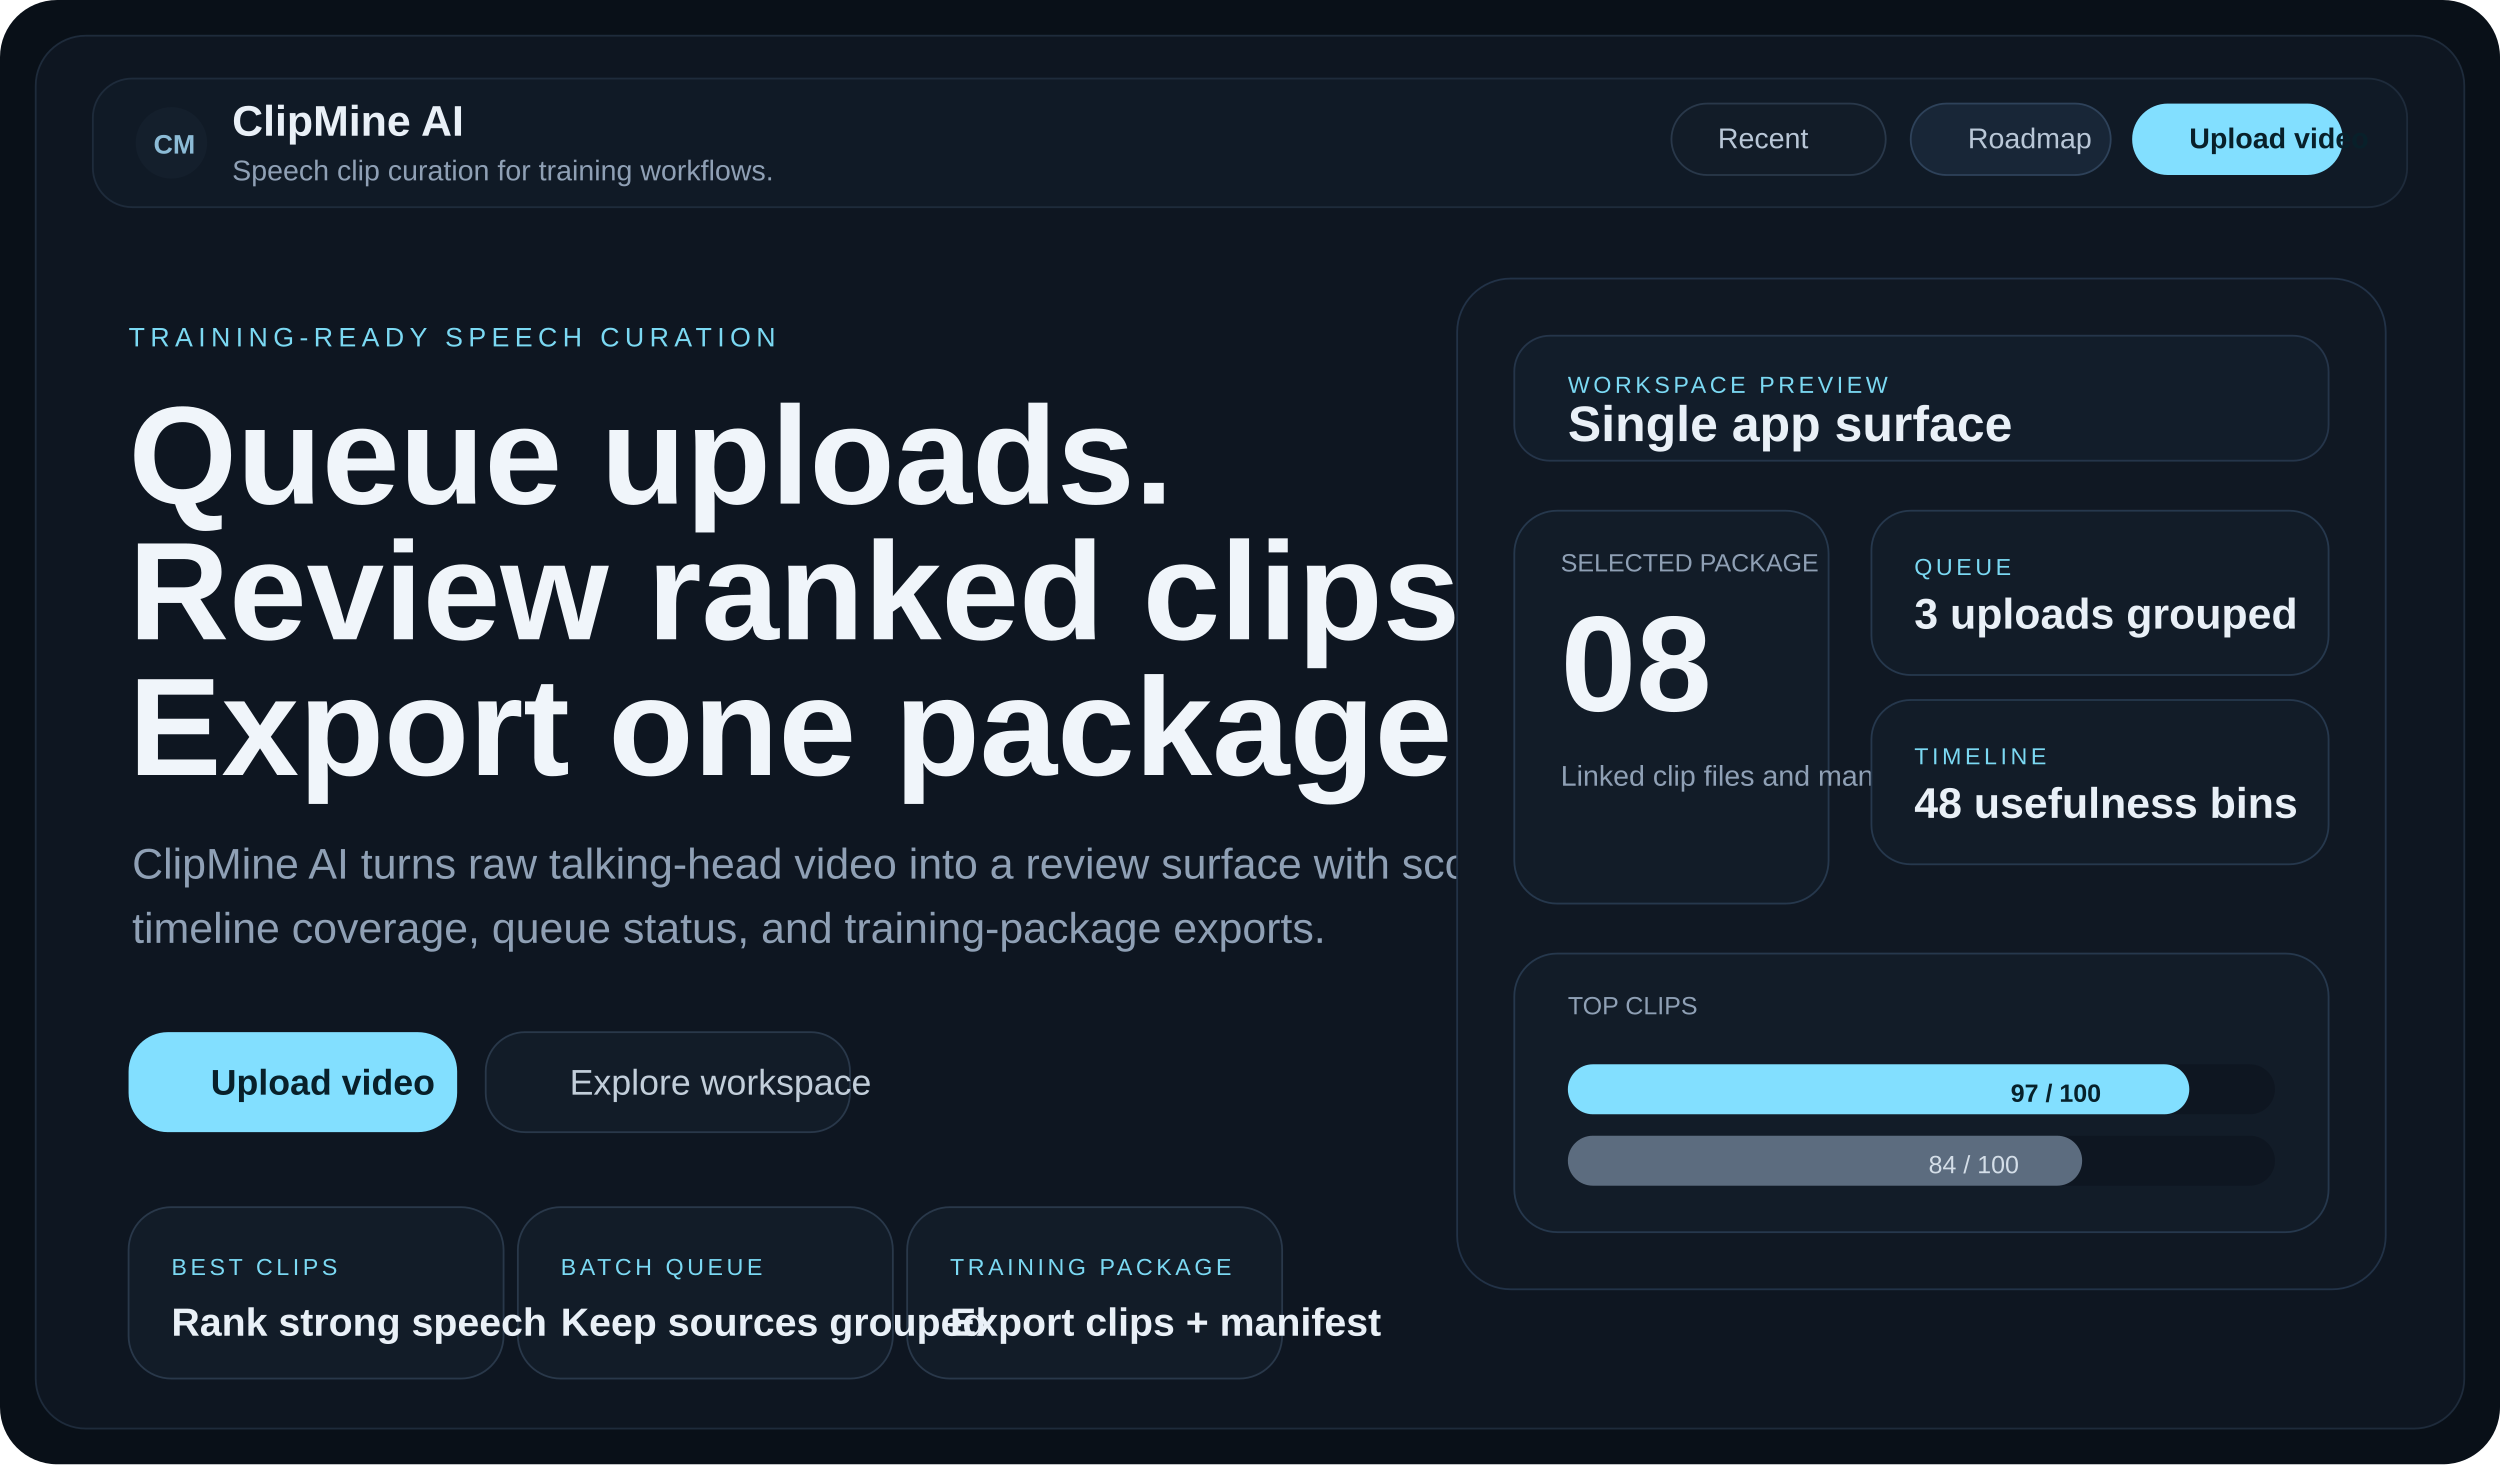
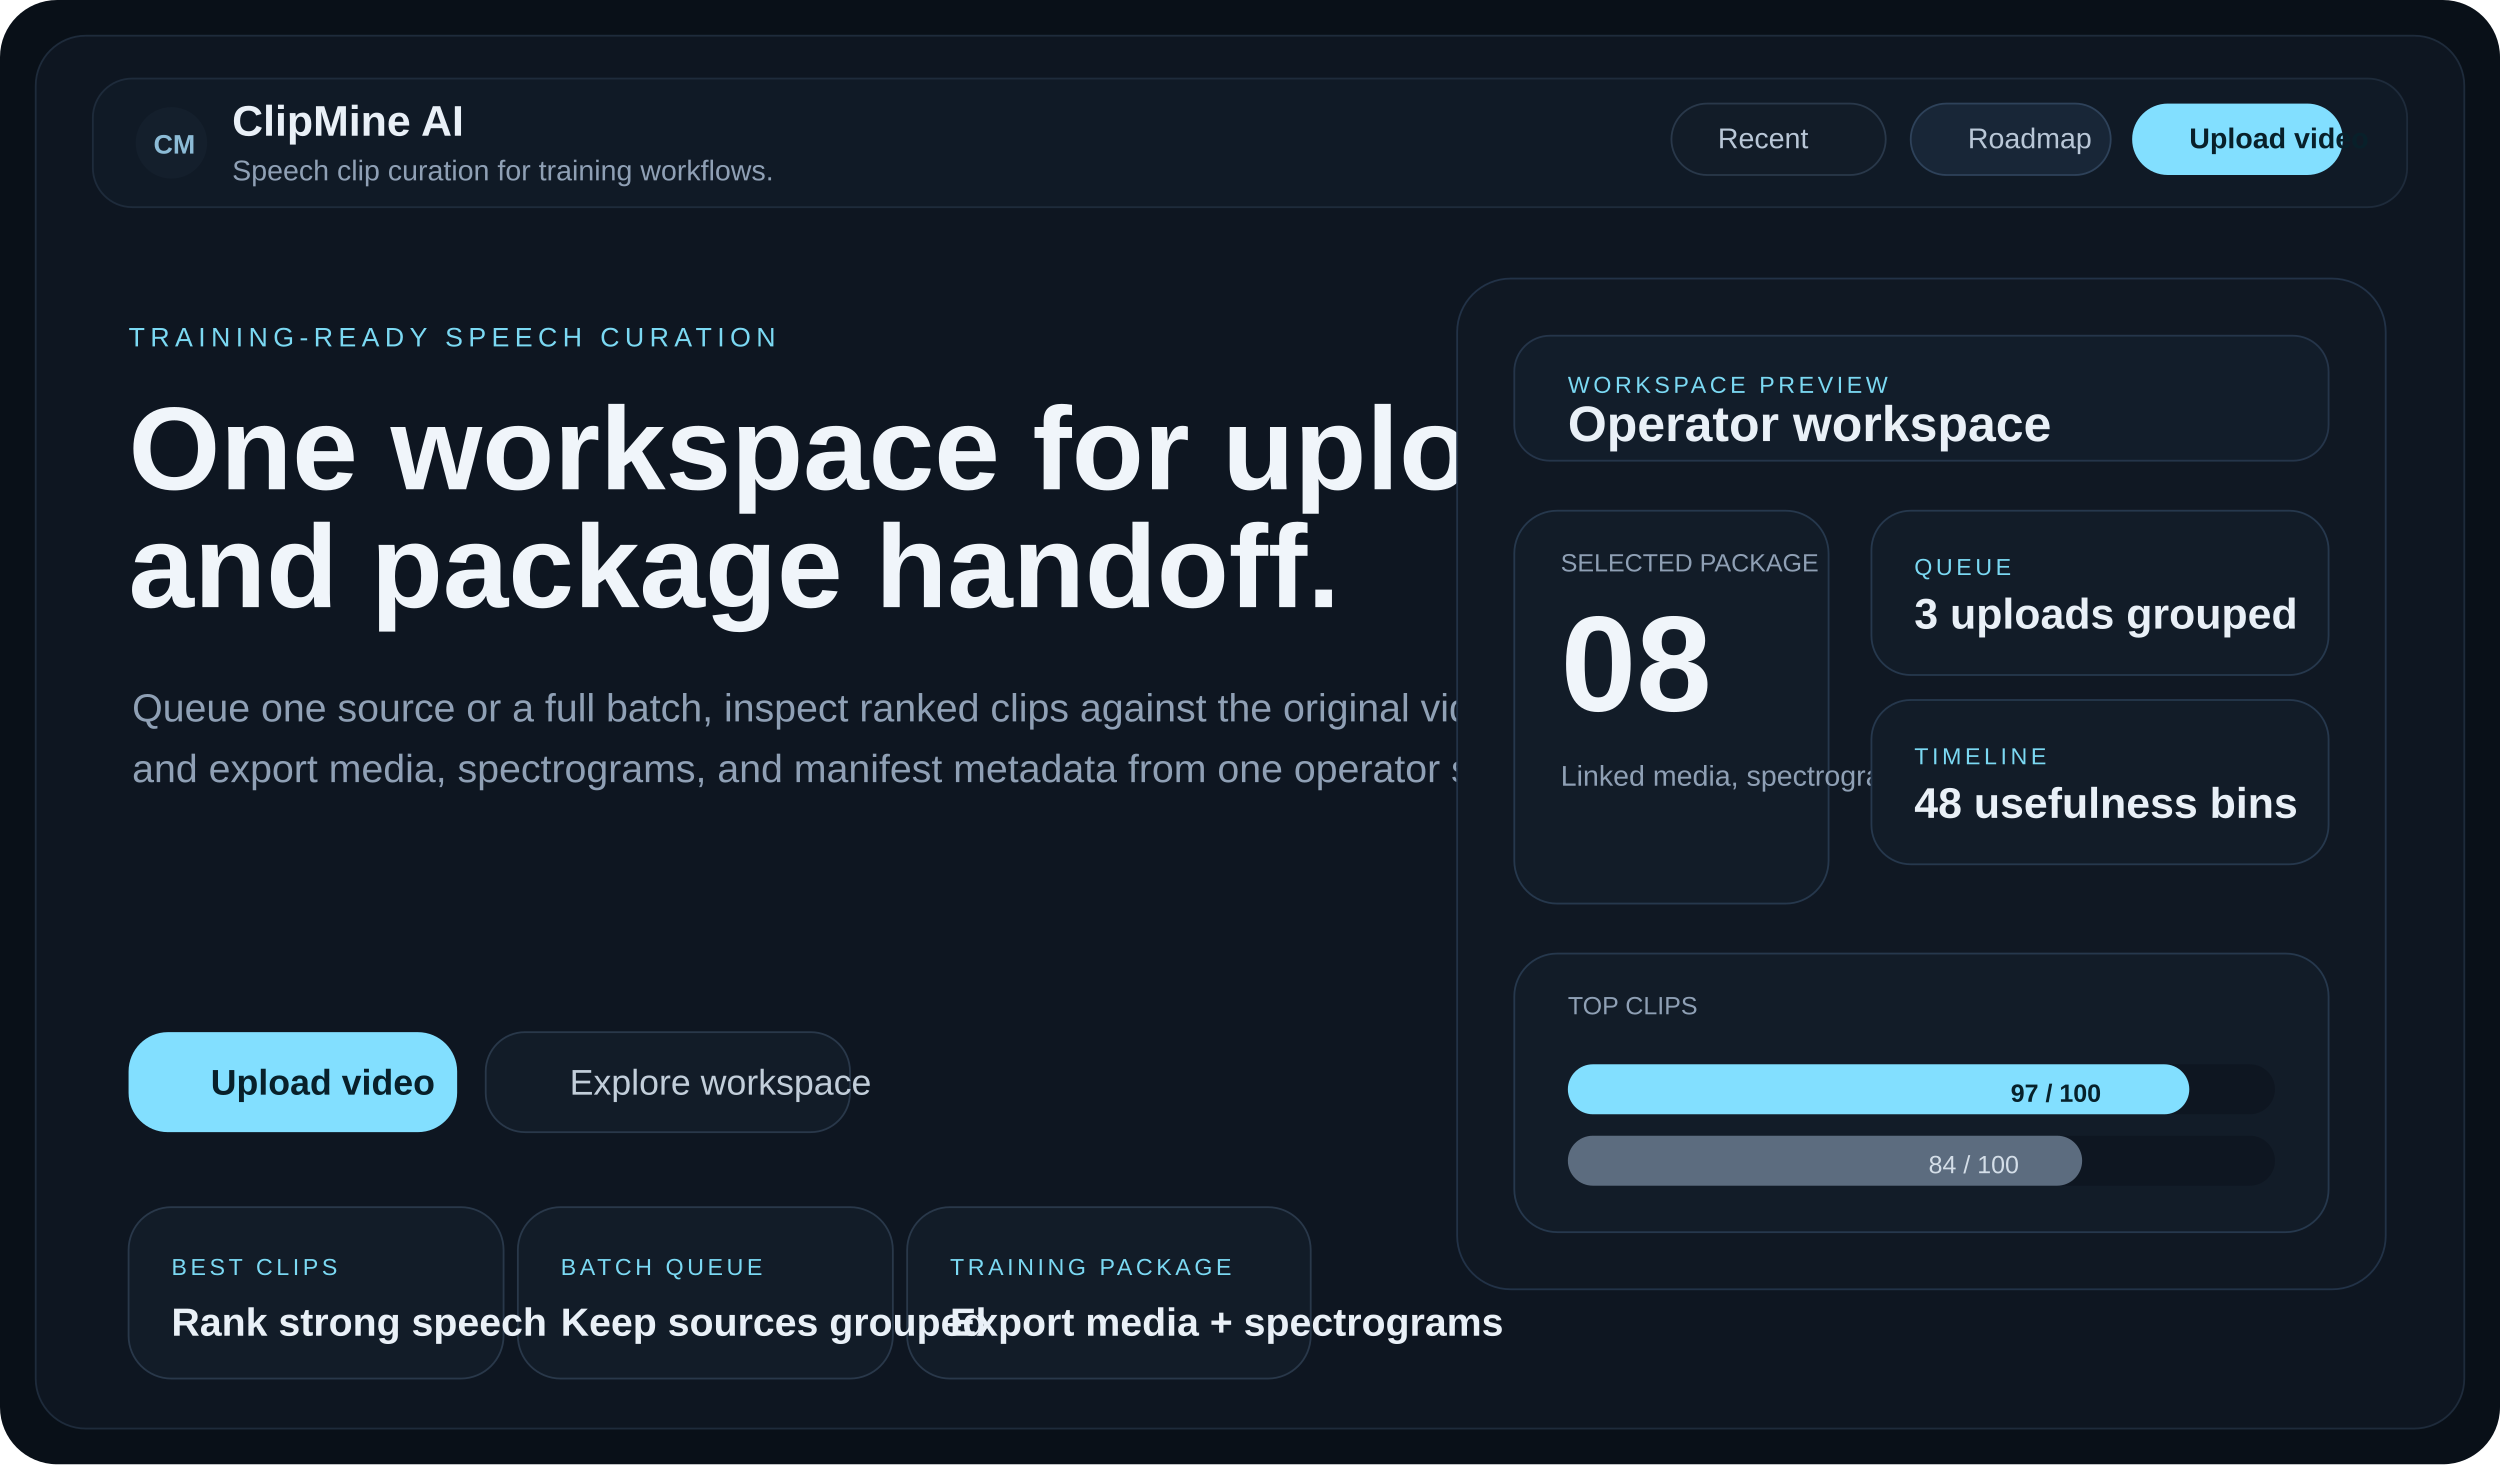
<svg xmlns="http://www.w3.org/2000/svg" width="1400" height="820" viewBox="0 0 1400 820" fill="none">
  <rect width="1400" height="820" rx="32" fill="#091018" />
  <rect x="20" y="20" width="1360" height="780" rx="28" fill="#0E1621" stroke="#1E2B3B" />
  <rect x="52" y="44" width="1296" height="72" rx="22" fill="#101A26" stroke="#1E2B3B" />
  <circle cx="96" cy="80" r="20" fill="#141F2C" />
  <text x="86" y="86" fill="#8CBBD6" font-family="Arial, sans-serif" font-size="15" font-weight="700">CM</text>
  <text x="130" y="76" fill="#E9F0F7" font-family="Arial, sans-serif" font-size="24" font-weight="700">ClipMine AI</text>
  <text x="130" y="101" fill="#8FA0B5" font-family="Arial, sans-serif" font-size="16">Speech clip curation for training workflows.</text>
  <rect x="936" y="58" width="120" height="40" rx="20" fill="#121C28" stroke="#29384A" />
  <rect x="1070" y="58" width="112" height="40" rx="20" fill="#182637" stroke="#2E425A" />
  <rect x="1194" y="58" width="118" height="40" rx="20" fill="#82DFFF" />
  <text x="962" y="83" fill="#B9C7D7" font-family="Arial, sans-serif" font-size="16">Recent</text>
  <text x="1102" y="83" fill="#B9C7D7" font-family="Arial, sans-serif" font-size="16">Roadmap</text>
  <text x="1226" y="83" fill="#08202A" font-family="Arial, sans-serif" font-size="16" font-weight="700">Upload video</text>
  <text x="72" y="194" fill="#7BD9F3" font-family="Arial, sans-serif" font-size="15" letter-spacing="3">TRAINING-READY SPEECH CURATION</text>
-   <text x="72" y="282" fill="#F0F5FA" font-family="Arial, sans-serif" font-size="78" font-weight="700">Queue uploads.</text>
-   <text x="72" y="358" fill="#F0F5FA" font-family="Arial, sans-serif" font-size="78" font-weight="700">Review ranked clips.</text>
-   <text x="72" y="434" fill="#F0F5FA" font-family="Arial, sans-serif" font-size="78" font-weight="700">Export one package.</text>
-   <text x="74" y="492" fill="#8FA0B5" font-family="Arial, sans-serif" font-size="24">ClipMine AI turns raw talking-head video into a review surface with scoring,</text>
-   <text x="74" y="528" fill="#8FA0B5" font-family="Arial, sans-serif" font-size="24">timeline coverage, queue status, and training-package exports.</text>
+   <text x="72" y="274" fill="#F0F5FA" font-family="Arial, sans-serif" font-size="66" font-weight="700">One workspace for upload review</text>
+   <text x="72" y="340" fill="#F0F5FA" font-family="Arial, sans-serif" font-size="66" font-weight="700">and package handoff.</text>
+   <text x="74" y="404" fill="#8FA0B5" font-family="Arial, sans-serif" font-size="22">Queue one source or a full batch, inspect ranked clips against the original video,</text>
+   <text x="74" y="438" fill="#8FA0B5" font-family="Arial, sans-serif" font-size="22">and export media, spectrograms, and manifest metadata from one operator surface.</text>
  <rect x="72" y="578" width="184" height="56" rx="22" fill="#82DFFF" />
  <rect x="272" y="578" width="204" height="56" rx="22" fill="#121C28" stroke="#29384A" />
  <text x="118" y="613" fill="#08202A" font-family="Arial, sans-serif" font-size="20" font-weight="700">Upload video</text>
  <text x="319" y="613" fill="#C2CEDA" font-family="Arial, sans-serif" font-size="20">Explore workspace</text>
  <rect x="72" y="676" width="210" height="96" rx="24" fill="#121C28" stroke="#29384A" />
  <rect x="290" y="676" width="210" height="96" rx="24" fill="#121C28" stroke="#29384A" />
-   <rect x="508" y="676" width="210" height="96" rx="24" fill="#121C28" stroke="#29384A" />
+   <rect x="508" y="676" width="226" height="96" rx="24" fill="#121C28" stroke="#29384A" />
  <text x="96" y="714" fill="#7BD9F3" font-family="Arial, sans-serif" font-size="13" letter-spacing="2">BEST CLIPS</text>
  <text x="96" y="748" fill="#E9F0F7" font-family="Arial, sans-serif" font-size="22" font-weight="700">Rank strong speech</text>
  <text x="314" y="714" fill="#7BD9F3" font-family="Arial, sans-serif" font-size="13" letter-spacing="2">BATCH QUEUE</text>
  <text x="314" y="748" fill="#E9F0F7" font-family="Arial, sans-serif" font-size="22" font-weight="700">Keep sources grouped</text>
  <text x="532" y="714" fill="#7BD9F3" font-family="Arial, sans-serif" font-size="13" letter-spacing="2">TRAINING PACKAGE</text>
-   <text x="532" y="748" fill="#E9F0F7" font-family="Arial, sans-serif" font-size="22" font-weight="700">Export clips + manifest</text>
+   <text x="532" y="748" fill="#E9F0F7" font-family="Arial, sans-serif" font-size="22" font-weight="700">Export media + spectrograms</text>
  <rect x="816" y="156" width="520" height="566" rx="30" fill="#101823" stroke="#223247" />
  <rect x="848" y="188" width="456" height="70" rx="20" fill="#121D2A" stroke="#25354A" />
  <text x="878" y="220" fill="#7BD9F3" font-family="Arial, sans-serif" font-size="13" letter-spacing="2">WORKSPACE PREVIEW</text>
-   <text x="878" y="247" fill="#E9F0F7" font-family="Arial, sans-serif" font-size="28" font-weight="700">Single app surface</text>
+   <text x="878" y="247" fill="#E9F0F7" font-family="Arial, sans-serif" font-size="28" font-weight="700">Operator workspace</text>
  <rect x="848" y="286" width="176" height="220" rx="24" fill="#121C28" stroke="#26384D" />
  <text x="874" y="320" fill="#8FA0B5" font-family="Arial, sans-serif" font-size="14">SELECTED PACKAGE</text>
  <text x="874" y="398" fill="#F0F5FA" font-family="Arial, sans-serif" font-size="76" font-weight="700">08</text>
-   <text x="874" y="440" fill="#8FA0B5" font-family="Arial, sans-serif" font-size="16">Linked clip files and manifest</text>
+   <text x="874" y="440" fill="#8FA0B5" font-family="Arial, sans-serif" font-size="16">Linked media, spectrograms, and manifest</text>
  <rect x="1048" y="286" width="256" height="92" rx="22" fill="#121C28" stroke="#26384D" />
  <rect x="1048" y="392" width="256" height="92" rx="22" fill="#121C28" stroke="#26384D" />
  <text x="1072" y="322" fill="#7BD9F3" font-family="Arial, sans-serif" font-size="13" letter-spacing="2">QUEUE</text>
  <text x="1072" y="352" fill="#E9F0F7" font-family="Arial, sans-serif" font-size="24" font-weight="700">3 uploads grouped</text>
  <text x="1072" y="428" fill="#7BD9F3" font-family="Arial, sans-serif" font-size="13" letter-spacing="2">TIMELINE</text>
  <text x="1072" y="458" fill="#E9F0F7" font-family="Arial, sans-serif" font-size="24" font-weight="700">48 usefulness bins</text>
  <rect x="848" y="534" width="456" height="156" rx="24" fill="#121C28" stroke="#26384D" />
  <text x="878" y="568" fill="#8FA0B5" font-family="Arial, sans-serif" font-size="14">TOP CLIPS</text>
  <rect x="878" y="596" width="396" height="28" rx="14" fill="#0E1621" />
  <rect x="878" y="596" width="348" height="28" rx="14" fill="#82DFFF" />
  <rect x="878" y="636" width="396" height="28" rx="14" fill="#0E1621" />
  <rect x="878" y="636" width="288" height="28" rx="14" fill="#5C6C7F" />
  <text x="1126" y="617" fill="#07212A" font-family="Arial, sans-serif" font-size="14" font-weight="700">97 / 100</text>
  <text x="1080" y="657" fill="#D4DEE8" font-family="Arial, sans-serif" font-size="14">84 / 100</text>
</svg>
